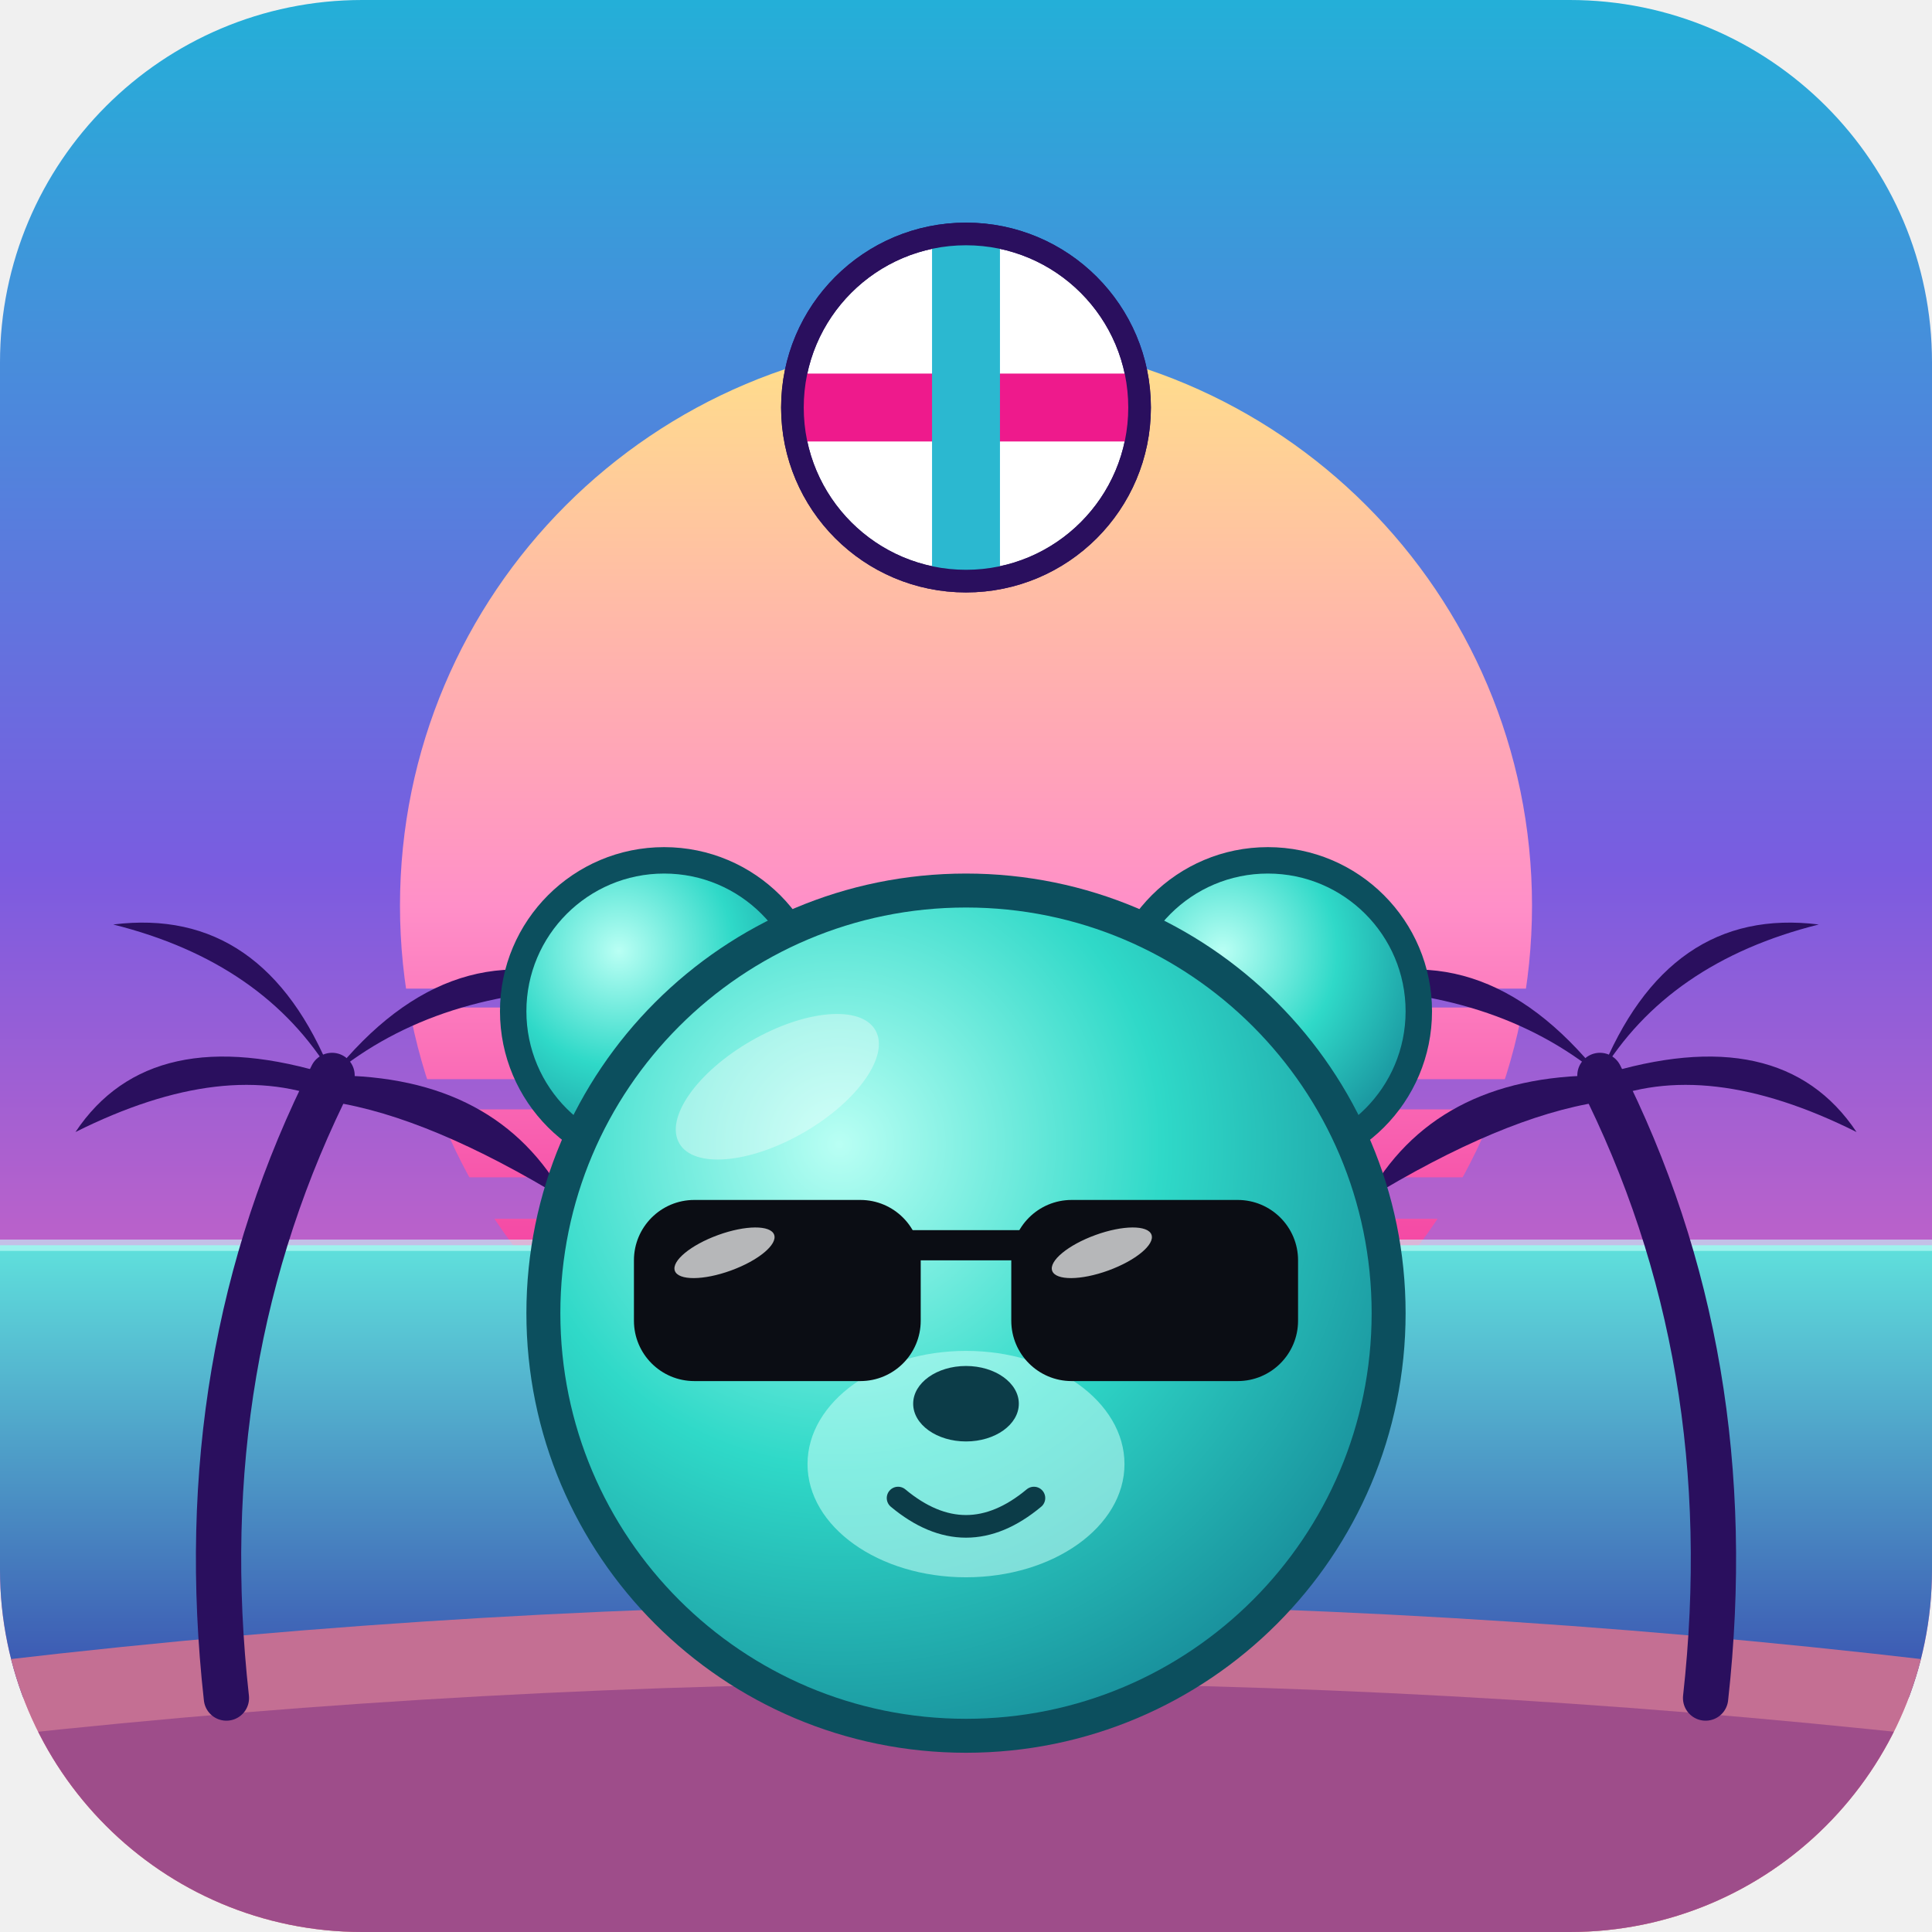
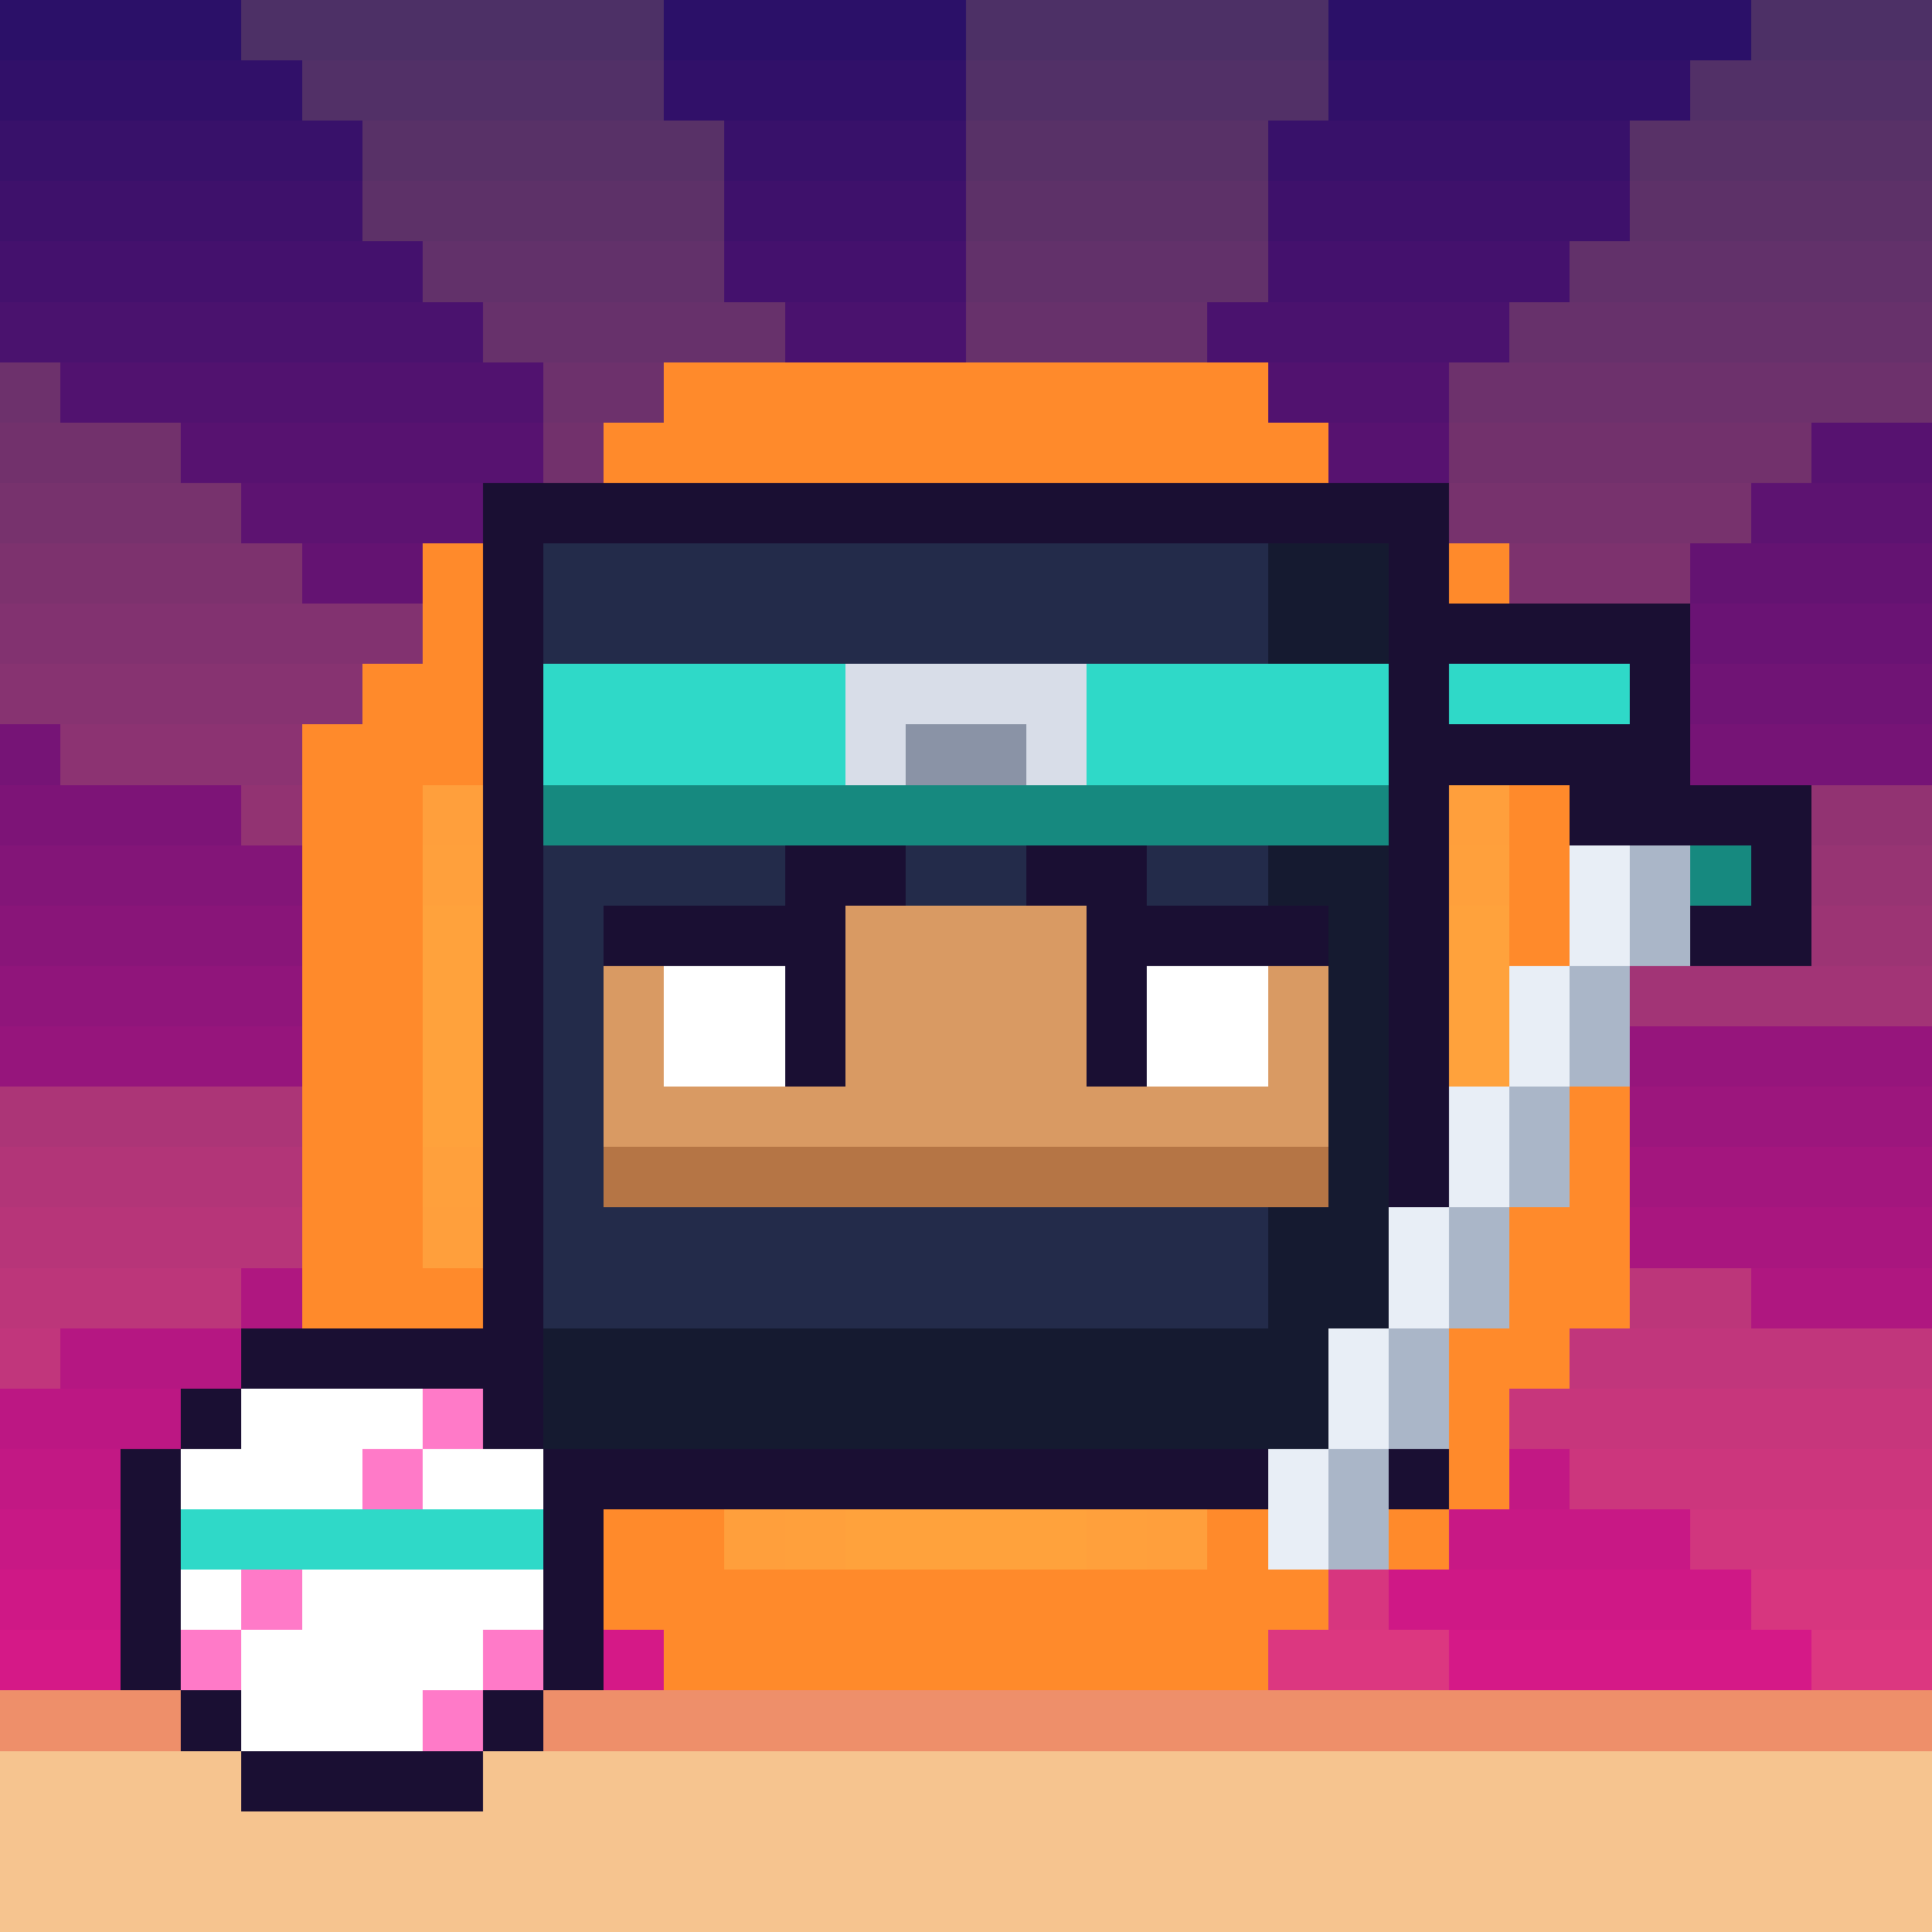
- <svg xmlns="http://www.w3.org/2000/svg" viewBox="0 0 512 512" width="512" height="512">
-   <defs>
-     <linearGradient id="sky" x1="0" y1="0" x2="0" y2="1">
-       <stop offset="0" stop-color="#23b0d8" />
-       <stop offset=".45" stop-color="#7a5ce0" />
-       <stop offset=".8" stop-color="#f066b8" />
-       <stop offset="1" stop-color="#ffb08c" />
-     </linearGradient>
-     <linearGradient id="sun" x1="0" y1="0" x2="0" y2="1">
-       <stop offset="0" stop-color="#ffe08a" />
-       <stop offset=".5" stop-color="#ff8fc8" />
-       <stop offset="1" stop-color="#ee1a8c" />
-     </linearGradient>
-     <linearGradient id="sea" x1="0" y1="0" x2="0" y2="1">
-       <stop offset="0" stop-color="#5fe0dc" />
-       <stop offset="1" stop-color="#3a4fb0" />
-     </linearGradient>
-     <radialGradient id="bear" cx=".35" cy=".3" r=".85">
-       <stop offset="0" stop-color="#b9fff4" />
-       <stop offset=".45" stop-color="#2fd9c8" />
-       <stop offset="1" stop-color="#127a8f" />
-     </radialGradient>
-     <mask id="cuts">
-       <rect width="512" height="512" fill="#fff" />
-       <rect x="0" y="262" width="512" height="5" fill="#000" />
-       <rect x="0" y="286" width="512" height="8" fill="#000" />
-       <rect x="0" y="312" width="512" height="11" fill="#000" />
-     </mask>
-     <clipPath id="r">
-       <rect width="512" height="512" rx="96" />
-     </clipPath>
-   </defs>
-   <g clip-path="url(#r)">
-     <rect width="512" height="512" fill="url(#sky)" />
-     <g transform="translate(0.0 0.0) scale(1.0)">
-       <circle cx="256" cy="240" r="150" fill="url(#sun)" mask="url(#cuts)" />
-       <rect x="0" y="330" width="512" height="120" fill="url(#sea)" />
-       <path d="M0 330H512" stroke="#c9fffa" stroke-width="3" opacity=".6" />
-       <path d="M0 440Q256 410 512 440V512H0Z" fill="#c46f93" />
-       <path d="M0 460Q256 432 512 460V512H0Z" fill="#8f3f86" opacity=".7" />
-       <g stroke="#2a0f5e" stroke-width="12" fill="none" stroke-linecap="round">
-         <path d="M60 450Q50 360 88 285" />
-         <path d="M452 450Q462 360 424 285" />
-       </g>
-       <g fill="#2a0f5e">
-         <path d="M88 285Q40 270 20 300Q60 280 88 292Z" />
-         <path d="M88 285Q70 240 30 245Q70 255 88 285Z" />
-         <path d="M88 285Q120 245 160 262Q116 262 88 285Z" />
-         <path d="M88 285Q132 285 150 318Q114 296 88 292Z" />
-         <path d="M424 285Q472 270 492 300Q452 280 424 292Z" />
-         <path d="M424 285Q442 240 482 245Q442 255 424 285Z" />
-         <path d="M424 285Q392 245 352 262Q396 262 424 285Z" />
-         <path d="M424 285Q380 285 362 318Q398 296 424 292Z" />
-       </g>
-       <circle cx="176" cy="268" r="40" fill="url(#bear)" stroke="#0c4f5e" stroke-width="7" />
-       <circle cx="336" cy="268" r="40" fill="url(#bear)" stroke="#0c4f5e" stroke-width="7" />
-       <circle cx="256" cy="348" r="112" fill="url(#bear)" stroke="#0c4f5e" stroke-width="9" />
-       <ellipse cx="256" cy="388" rx="42" ry="30" fill="#c8fff7" opacity=".55" />
-       <ellipse cx="256" cy="372" rx="14" ry="10" fill="#0c3c48" />
-       <path d="M238 397Q256 412 274 397" stroke="#0c3c48" stroke-width="6" fill="none" stroke-linecap="round" />
-       <rect x="168" y="318" width="76" height="48" rx="16" fill="#0b0d14" />
-       <rect x="268" y="318" width="76" height="48" rx="16" fill="#0b0d14" />
-       <rect x="236" y="326" width="40" height="8" fill="#0b0d14" />
-       <ellipse cx="192" cy="332" rx="14" ry="5" fill="#fff" opacity=".7" transform="rotate(-20 192 332)" />
-       <ellipse cx="292" cy="332" rx="14" ry="5" fill="#fff" opacity=".7" transform="rotate(-20 292 332)" />
-       <ellipse cx="206" cy="288" rx="30" ry="14" fill="#fff" opacity=".35" transform="rotate(-30 206 288)" />
-       <circle cx="256" cy="108" r="46" fill="#fff" stroke="#2a0f5e" stroke-width="6" />
-       <path d="M210 108h92" stroke="#ee1a8c" stroke-width="18" />
-       <path d="M256 62v92" stroke="#2bb8d0" stroke-width="18" />
-       <circle cx="256" cy="108" r="46" fill="none" stroke="#2a0f5e" stroke-width="6" />
-     </g>
-   </g>
+ <svg xmlns="http://www.w3.org/2000/svg" viewBox="0 0 32 32" shape-rendering="crispEdges">
+   <rect x="0" y="0" width="4" height="1" fill="#2b1068" />
+   <rect x="4" y="0" width="7" height="1" fill="#4d3066" />
+   <rect x="11" y="0" width="5" height="1" fill="#2b1068" />
+   <rect x="16" y="0" width="6" height="1" fill="#4d3066" />
+   <rect x="22" y="0" width="7" height="1" fill="#2b1068" />
+   <rect x="29" y="0" width="3" height="1" fill="#4d3066" />
+   <rect x="0" y="1" width="5" height="1" fill="#311069" />
+   <rect x="5" y="1" width="6" height="1" fill="#523067" />
+   <rect x="11" y="1" width="5" height="1" fill="#311069" />
+   <rect x="16" y="1" width="6" height="1" fill="#523067" />
+   <rect x="22" y="1" width="6" height="1" fill="#311069" />
+   <rect x="28" y="1" width="4" height="1" fill="#523067" />
+   <rect x="0" y="2" width="6" height="1" fill="#38116a" />
+   <rect x="6" y="2" width="6" height="1" fill="#583167" />
+   <rect x="12" y="2" width="4" height="1" fill="#38116a" />
+   <rect x="16" y="2" width="5" height="1" fill="#583167" />
+   <rect x="21" y="2" width="6" height="1" fill="#38116a" />
+   <rect x="27" y="2" width="5" height="1" fill="#583167" />
+   <rect x="0" y="3" width="6" height="1" fill="#3e116b" />
+   <rect x="6" y="3" width="6" height="1" fill="#5d3168" />
+   <rect x="12" y="3" width="4" height="1" fill="#3e116b" />
+   <rect x="16" y="3" width="5" height="1" fill="#5d3168" />
+   <rect x="21" y="3" width="6" height="1" fill="#3e116b" />
+   <rect x="27" y="3" width="5" height="1" fill="#5d3168" />
+   <rect x="0" y="4" width="7" height="1" fill="#44116d" />
+   <rect x="7" y="4" width="5" height="1" fill="#62316a" />
+   <rect x="12" y="4" width="4" height="1" fill="#44116d" />
+   <rect x="16" y="4" width="5" height="1" fill="#62316a" />
+   <rect x="21" y="4" width="5" height="1" fill="#44116d" />
+   <rect x="26" y="4" width="6" height="1" fill="#62316a" />
+   <rect x="0" y="5" width="8" height="1" fill="#4a126e" />
+   <rect x="8" y="5" width="5" height="1" fill="#67316b" />
+   <rect x="13" y="5" width="3" height="1" fill="#4a126e" />
+   <rect x="16" y="5" width="4" height="1" fill="#67316b" />
+   <rect x="20" y="5" width="5" height="1" fill="#4a126e" />
+   <rect x="25" y="5" width="7" height="1" fill="#67316b" />
+   <rect x="0" y="6" width="1" height="1" fill="#6d316c" />
+   <rect x="1" y="6" width="8" height="1" fill="#51126f" />
+   <rect x="9" y="6" width="2" height="1" fill="#6d316c" />
+   <rect x="11" y="6" width="10" height="1" fill="#ff8a2b" />
+   <rect x="21" y="6" width="3" height="1" fill="#51126f" />
+   <rect x="24" y="6" width="8" height="1" fill="#6d316c" />
+   <rect x="0" y="7" width="3" height="1" fill="#72316c" />
+   <rect x="3" y="7" width="6" height="1" fill="#571270" />
+   <rect x="9" y="7" width="1" height="1" fill="#72316c" />
+   <rect x="10" y="7" width="12" height="1" fill="#ff8a2b" />
+   <rect x="22" y="7" width="2" height="1" fill="#571270" />
+   <rect x="24" y="7" width="6" height="1" fill="#72316c" />
+   <rect x="30" y="7" width="2" height="1" fill="#571270" />
+   <rect x="0" y="8" width="4" height="1" fill="#77326d" />
+   <rect x="4" y="8" width="4" height="1" fill="#5d1371" />
+   <rect x="8" y="8" width="16" height="1" fill="#1a0f33" />
+   <rect x="24" y="8" width="5" height="1" fill="#77326d" />
+   <rect x="29" y="8" width="3" height="1" fill="#5d1371" />
+   <rect x="0" y="9" width="5" height="1" fill="#7d326e" />
+   <rect x="5" y="9" width="2" height="1" fill="#641372" />
+   <rect x="7" y="9" width="1" height="1" fill="#ff8a2b" />
+   <rect x="8" y="9" width="1" height="1" fill="#1a0f33" />
+   <rect x="9" y="9" width="12" height="1" fill="#232b4a" />
+   <rect x="21" y="9" width="2" height="1" fill="#151a30" />
+   <rect x="23" y="9" width="1" height="1" fill="#1a0f33" />
+   <rect x="24" y="9" width="1" height="1" fill="#ff8a2b" />
+   <rect x="25" y="9" width="3" height="1" fill="#7d326e" />
+   <rect x="28" y="9" width="4" height="1" fill="#641372" />
+   <rect x="0" y="10" width="7" height="1" fill="#823270" />
+   <rect x="7" y="10" width="1" height="1" fill="#ff8a2b" />
+   <rect x="8" y="10" width="1" height="1" fill="#1a0f33" />
+   <rect x="9" y="10" width="12" height="1" fill="#232b4a" />
+   <rect x="21" y="10" width="2" height="1" fill="#151a30" />
+   <rect x="23" y="10" width="5" height="1" fill="#1a0f33" />
+   <rect x="28" y="10" width="4" height="1" fill="#6a1374" />
+   <rect x="0" y="11" width="6" height="1" fill="#873371" />
+   <rect x="6" y="11" width="2" height="1" fill="#ff8a2b" />
+   <rect x="8" y="11" width="1" height="1" fill="#1a0f33" />
+   <rect x="9" y="11" width="5" height="1" fill="#2fd9c8" />
+   <rect x="14" y="11" width="4" height="1" fill="#d8dde8" />
+   <rect x="18" y="11" width="5" height="1" fill="#2fd9c8" />
+   <rect x="23" y="11" width="1" height="1" fill="#1a0f33" />
+   <rect x="24" y="11" width="3" height="1" fill="#2fd9c8" />
+   <rect x="27" y="11" width="1" height="1" fill="#1a0f33" />
+   <rect x="28" y="11" width="4" height="1" fill="#701475" />
+   <rect x="0" y="12" width="1" height="1" fill="#761476" />
+   <rect x="1" y="12" width="4" height="1" fill="#8c3372" />
+   <rect x="5" y="12" width="3" height="1" fill="#ff8a2b" />
+   <rect x="8" y="12" width="1" height="1" fill="#1a0f33" />
+   <rect x="9" y="12" width="5" height="1" fill="#2fd9c8" />
+   <rect x="14" y="12" width="1" height="1" fill="#d8dde8" />
+   <rect x="15" y="12" width="2" height="1" fill="#8a93a6" />
+   <rect x="17" y="12" width="1" height="1" fill="#d8dde8" />
+   <rect x="18" y="12" width="5" height="1" fill="#2fd9c8" />
+   <rect x="23" y="12" width="5" height="1" fill="#1a0f33" />
+   <rect x="28" y="12" width="4" height="1" fill="#761476" />
+   <rect x="0" y="13" width="4" height="1" fill="#7d1477" />
+   <rect x="4" y="13" width="1" height="1" fill="#923372" />
+   <rect x="5" y="13" width="2" height="1" fill="#ff8a2b" />
+   <rect x="7" y="13" width="1" height="1" fill="#ff9f3c" />
+   <rect x="8" y="13" width="1" height="1" fill="#1a0f33" />
+   <rect x="9" y="13" width="14" height="1" fill="#16897f" />
+   <rect x="23" y="13" width="1" height="1" fill="#1a0f33" />
+   <rect x="24" y="13" width="1" height="1" fill="#ff9f3c" />
+   <rect x="25" y="13" width="1" height="1" fill="#ff8a2b" />
+   <rect x="26" y="13" width="4" height="1" fill="#1a0f33" />
+   <rect x="30" y="13" width="2" height="1" fill="#923372" />
+   <rect x="0" y="14" width="5" height="1" fill="#831578" />
+   <rect x="5" y="14" width="2" height="1" fill="#ff8a2b" />
+   <rect x="7" y="14" width="1" height="1" fill="#ffa03c" />
+   <rect x="8" y="14" width="1" height="1" fill="#1a0f33" />
+   <rect x="9" y="14" width="4" height="1" fill="#232b4a" />
+   <rect x="13" y="14" width="2" height="1" fill="#1a0f33" />
+   <rect x="15" y="14" width="2" height="1" fill="#232b4a" />
+   <rect x="17" y="14" width="2" height="1" fill="#1a0f33" />
+   <rect x="19" y="14" width="2" height="1" fill="#232b4a" />
+   <rect x="21" y="14" width="2" height="1" fill="#151a30" />
+   <rect x="23" y="14" width="1" height="1" fill="#1a0f33" />
+   <rect x="24" y="14" width="1" height="1" fill="#ffa03c" />
+   <rect x="25" y="14" width="1" height="1" fill="#ff8a2b" />
+   <rect x="26" y="14" width="1" height="1" fill="#e8eef6" />
+   <rect x="27" y="14" width="1" height="1" fill="#aab6c8" />
+   <rect x="28" y="14" width="1" height="1" fill="#16897f" />
+   <rect x="29" y="14" width="1" height="1" fill="#1a0f33" />
+   <rect x="30" y="14" width="2" height="1" fill="#973473" />
+   <rect x="0" y="15" width="5" height="1" fill="#891579" />
+   <rect x="5" y="15" width="2" height="1" fill="#ff8a2b" />
+   <rect x="7" y="15" width="1" height="1" fill="#ffa23c" />
+   <rect x="8" y="15" width="1" height="1" fill="#1a0f33" />
+   <rect x="9" y="15" width="1" height="1" fill="#232b4a" />
+   <rect x="10" y="15" width="4" height="1" fill="#1a0f33" />
+   <rect x="14" y="15" width="4" height="1" fill="#d99a63" />
+   <rect x="18" y="15" width="4" height="1" fill="#1a0f33" />
+   <rect x="22" y="15" width="1" height="1" fill="#151a30" />
+   <rect x="23" y="15" width="1" height="1" fill="#1a0f33" />
+   <rect x="24" y="15" width="1" height="1" fill="#ffa23c" />
+   <rect x="25" y="15" width="1" height="1" fill="#ff8a2b" />
+   <rect x="26" y="15" width="1" height="1" fill="#e8eef6" />
+   <rect x="27" y="15" width="1" height="1" fill="#aab6c8" />
+   <rect x="28" y="15" width="2" height="1" fill="#1a0f33" />
+   <rect x="30" y="15" width="2" height="1" fill="#9c3474" />
+   <rect x="0" y="16" width="5" height="1" fill="#90157b" />
+   <rect x="5" y="16" width="2" height="1" fill="#ff8a2b" />
+   <rect x="7" y="16" width="1" height="1" fill="#ffa23c" />
+   <rect x="8" y="16" width="1" height="1" fill="#1a0f33" />
+   <rect x="9" y="16" width="1" height="1" fill="#232b4a" />
+   <rect x="10" y="16" width="1" height="1" fill="#d99a63" />
+   <rect x="11" y="16" width="2" height="1" fill="#ffffff" />
+   <rect x="13" y="16" width="1" height="1" fill="#1a0f33" />
+   <rect x="14" y="16" width="4" height="1" fill="#d99a63" />
+   <rect x="18" y="16" width="1" height="1" fill="#1a0f33" />
+   <rect x="19" y="16" width="2" height="1" fill="#ffffff" />
+   <rect x="21" y="16" width="1" height="1" fill="#d99a63" />
+   <rect x="22" y="16" width="1" height="1" fill="#151a30" />
+   <rect x="23" y="16" width="1" height="1" fill="#1a0f33" />
+   <rect x="24" y="16" width="1" height="1" fill="#ffa23c" />
+   <rect x="25" y="16" width="1" height="1" fill="#e8eef6" />
+   <rect x="26" y="16" width="1" height="1" fill="#aab6c8" />
+   <rect x="27" y="16" width="5" height="1" fill="#a23476" />
+   <rect x="0" y="17" width="5" height="1" fill="#96157c" />
+   <rect x="5" y="17" width="2" height="1" fill="#ff8a2b" />
+   <rect x="7" y="17" width="1" height="1" fill="#ffa23c" />
+   <rect x="8" y="17" width="1" height="1" fill="#1a0f33" />
+   <rect x="9" y="17" width="1" height="1" fill="#232b4a" />
+   <rect x="10" y="17" width="1" height="1" fill="#d99a63" />
+   <rect x="11" y="17" width="2" height="1" fill="#ffffff" />
+   <rect x="13" y="17" width="1" height="1" fill="#1a0f33" />
+   <rect x="14" y="17" width="4" height="1" fill="#d99a63" />
+   <rect x="18" y="17" width="1" height="1" fill="#1a0f33" />
+   <rect x="19" y="17" width="2" height="1" fill="#ffffff" />
+   <rect x="21" y="17" width="1" height="1" fill="#d99a63" />
+   <rect x="22" y="17" width="1" height="1" fill="#151a30" />
+   <rect x="23" y="17" width="1" height="1" fill="#1a0f33" />
+   <rect x="24" y="17" width="1" height="1" fill="#ffa23c" />
+   <rect x="25" y="17" width="1" height="1" fill="#e8eef6" />
+   <rect x="26" y="17" width="1" height="1" fill="#aab6c8" />
+   <rect x="27" y="17" width="5" height="1" fill="#96157c" />
+   <rect x="0" y="18" width="5" height="1" fill="#ac3577" />
+   <rect x="5" y="18" width="2" height="1" fill="#ff8a2b" />
+   <rect x="7" y="18" width="1" height="1" fill="#ffa23c" />
+   <rect x="8" y="18" width="1" height="1" fill="#1a0f33" />
+   <rect x="9" y="18" width="1" height="1" fill="#232b4a" />
+   <rect x="10" y="18" width="12" height="1" fill="#d99a63" />
+   <rect x="22" y="18" width="1" height="1" fill="#151a30" />
+   <rect x="23" y="18" width="1" height="1" fill="#1a0f33" />
+   <rect x="24" y="18" width="1" height="1" fill="#e8eef6" />
+   <rect x="25" y="18" width="1" height="1" fill="#aab6c8" />
+   <rect x="26" y="18" width="1" height="1" fill="#ff8a2b" />
+   <rect x="27" y="18" width="5" height="1" fill="#9c167d" />
+   <rect x="0" y="19" width="5" height="1" fill="#b23578" />
+   <rect x="5" y="19" width="2" height="1" fill="#ff8a2b" />
+   <rect x="7" y="19" width="1" height="1" fill="#ffa03c" />
+   <rect x="8" y="19" width="1" height="1" fill="#1a0f33" />
+   <rect x="9" y="19" width="1" height="1" fill="#232b4a" />
+   <rect x="10" y="19" width="12" height="1" fill="#b57545" />
+   <rect x="22" y="19" width="1" height="1" fill="#151a30" />
+   <rect x="23" y="19" width="1" height="1" fill="#1a0f33" />
+   <rect x="24" y="19" width="1" height="1" fill="#e8eef6" />
+   <rect x="25" y="19" width="1" height="1" fill="#aab6c8" />
+   <rect x="26" y="19" width="1" height="1" fill="#ff8a2b" />
+   <rect x="27" y="19" width="5" height="1" fill="#a3167e" />
+   <rect x="0" y="20" width="5" height="1" fill="#b73579" />
+   <rect x="5" y="20" width="2" height="1" fill="#ff8a2b" />
+   <rect x="7" y="20" width="1" height="1" fill="#ff9f3c" />
+   <rect x="8" y="20" width="1" height="1" fill="#1a0f33" />
+   <rect x="9" y="20" width="12" height="1" fill="#232b4a" />
+   <rect x="21" y="20" width="2" height="1" fill="#151a30" />
+   <rect x="23" y="20" width="1" height="1" fill="#e8eef6" />
+   <rect x="24" y="20" width="1" height="1" fill="#aab6c8" />
+   <rect x="25" y="20" width="2" height="1" fill="#ff8a2b" />
+   <rect x="27" y="20" width="5" height="1" fill="#a9167f" />
+   <rect x="0" y="21" width="4" height="1" fill="#bc367a" />
+   <rect x="4" y="21" width="1" height="1" fill="#af1780" />
+   <rect x="5" y="21" width="3" height="1" fill="#ff8a2b" />
+   <rect x="8" y="21" width="1" height="1" fill="#1a0f33" />
+   <rect x="9" y="21" width="12" height="1" fill="#232b4a" />
+   <rect x="21" y="21" width="2" height="1" fill="#151a30" />
+   <rect x="23" y="21" width="1" height="1" fill="#e8eef6" />
+   <rect x="24" y="21" width="1" height="1" fill="#aab6c8" />
+   <rect x="25" y="21" width="2" height="1" fill="#ff8a2b" />
+   <rect x="27" y="21" width="2" height="1" fill="#bc367a" />
+   <rect x="29" y="21" width="3" height="1" fill="#af1780" />
+   <rect x="0" y="22" width="1" height="1" fill="#c1367c" />
+   <rect x="1" y="22" width="3" height="1" fill="#b51782" />
+   <rect x="4" y="22" width="5" height="1" fill="#1a0f33" />
+   <rect x="9" y="22" width="13" height="1" fill="#151a30" />
+   <rect x="22" y="22" width="1" height="1" fill="#e8eef6" />
+   <rect x="23" y="22" width="1" height="1" fill="#aab6c8" />
+   <rect x="24" y="22" width="2" height="1" fill="#ff8a2b" />
+   <rect x="26" y="22" width="6" height="1" fill="#c1367c" />
+   <rect x="0" y="23" width="3" height="1" fill="#bc1783" />
+   <rect x="3" y="23" width="1" height="1" fill="#1a0f33" />
+   <rect x="4" y="23" width="3" height="1" fill="#ffffff" />
+   <rect x="7" y="23" width="1" height="1" fill="#ff7ac8" />
+   <rect x="8" y="23" width="1" height="1" fill="#1a0f33" />
+   <rect x="9" y="23" width="13" height="1" fill="#151a30" />
+   <rect x="22" y="23" width="1" height="1" fill="#e8eef6" />
+   <rect x="23" y="23" width="1" height="1" fill="#aab6c8" />
+   <rect x="24" y="23" width="1" height="1" fill="#ff8a2b" />
+   <rect x="25" y="23" width="7" height="1" fill="#c7367c" />
+   <rect x="0" y="24" width="2" height="1" fill="#c21884" />
+   <rect x="2" y="24" width="1" height="1" fill="#1a0f33" />
+   <rect x="3" y="24" width="3" height="1" fill="#ffffff" />
+   <rect x="6" y="24" width="1" height="1" fill="#ff7ac8" />
+   <rect x="7" y="24" width="2" height="1" fill="#ffffff" />
+   <rect x="9" y="24" width="12" height="1" fill="#1a0f33" />
+   <rect x="21" y="24" width="1" height="1" fill="#e8eef6" />
+   <rect x="22" y="24" width="1" height="1" fill="#aab6c8" />
+   <rect x="23" y="24" width="1" height="1" fill="#1a0f33" />
+   <rect x="24" y="24" width="1" height="1" fill="#ff8a2b" />
+   <rect x="25" y="24" width="1" height="1" fill="#c21884" />
+   <rect x="26" y="24" width="6" height="1" fill="#cc367d" />
+   <rect x="0" y="25" width="2" height="1" fill="#c81885" />
+   <rect x="2" y="25" width="1" height="1" fill="#1a0f33" />
+   <rect x="3" y="25" width="6" height="1" fill="#2fd9c8" />
+   <rect x="9" y="25" width="1" height="1" fill="#1a0f33" />
+   <rect x="10" y="25" width="2" height="1" fill="#ff8a2b" />
+   <rect x="12" y="25" width="1" height="1" fill="#ff9f3c" />
+   <rect x="13" y="25" width="1" height="1" fill="#ffa03c" />
+   <rect x="14" y="25" width="4" height="1" fill="#ffa23c" />
+   <rect x="18" y="25" width="1" height="1" fill="#ffa03c" />
+   <rect x="19" y="25" width="1" height="1" fill="#ff9f3c" />
+   <rect x="20" y="25" width="1" height="1" fill="#ff8a2b" />
+   <rect x="21" y="25" width="1" height="1" fill="#e8eef6" />
+   <rect x="22" y="25" width="1" height="1" fill="#aab6c8" />
+   <rect x="23" y="25" width="1" height="1" fill="#ff8a2b" />
+   <rect x="24" y="25" width="4" height="1" fill="#c81885" />
+   <rect x="28" y="25" width="4" height="1" fill="#d1367e" />
+   <rect x="0" y="26" width="2" height="1" fill="#cf1886" />
+   <rect x="2" y="26" width="1" height="1" fill="#1a0f33" />
+   <rect x="3" y="26" width="1" height="1" fill="#ffffff" />
+   <rect x="4" y="26" width="1" height="1" fill="#ff7ac8" />
+   <rect x="5" y="26" width="4" height="1" fill="#ffffff" />
+   <rect x="9" y="26" width="1" height="1" fill="#1a0f33" />
+   <rect x="10" y="26" width="12" height="1" fill="#ff8a2b" />
+   <rect x="22" y="26" width="1" height="1" fill="#d7367f" />
+   <rect x="23" y="26" width="6" height="1" fill="#cf1886" />
+   <rect x="29" y="26" width="3" height="1" fill="#d7367f" />
+   <rect x="0" y="27" width="2" height="1" fill="#d51987" />
+   <rect x="2" y="27" width="1" height="1" fill="#1a0f33" />
+   <rect x="3" y="27" width="1" height="1" fill="#ff7ac8" />
+   <rect x="4" y="27" width="4" height="1" fill="#ffffff" />
+   <rect x="8" y="27" width="1" height="1" fill="#ff7ac8" />
+   <rect x="9" y="27" width="1" height="1" fill="#1a0f33" />
+   <rect x="10" y="27" width="1" height="1" fill="#d51987" />
+   <rect x="11" y="27" width="10" height="1" fill="#ff8a2b" />
+   <rect x="21" y="27" width="3" height="1" fill="#dc3780" />
+   <rect x="24" y="27" width="6" height="1" fill="#d51987" />
+   <rect x="30" y="27" width="2" height="1" fill="#dc3780" />
+   <rect x="0" y="28" width="3" height="1" fill="#ee8f6a" />
+   <rect x="3" y="28" width="1" height="1" fill="#1a0f33" />
+   <rect x="4" y="28" width="3" height="1" fill="#ffffff" />
+   <rect x="7" y="28" width="1" height="1" fill="#ff7ac8" />
+   <rect x="8" y="28" width="1" height="1" fill="#1a0f33" />
+   <rect x="9" y="28" width="23" height="1" fill="#ee8f6a" />
+   <rect x="0" y="29" width="4" height="1" fill="#f6c48f" />
+   <rect x="4" y="29" width="4" height="1" fill="#1a0f33" />
+   <rect x="8" y="29" width="24" height="1" fill="#f6c48f" />
+   <rect x="0" y="30" width="32" height="1" fill="#f6c48f" />
+   <rect x="0" y="31" width="32" height="1" fill="#f6c48f" />
</svg>
